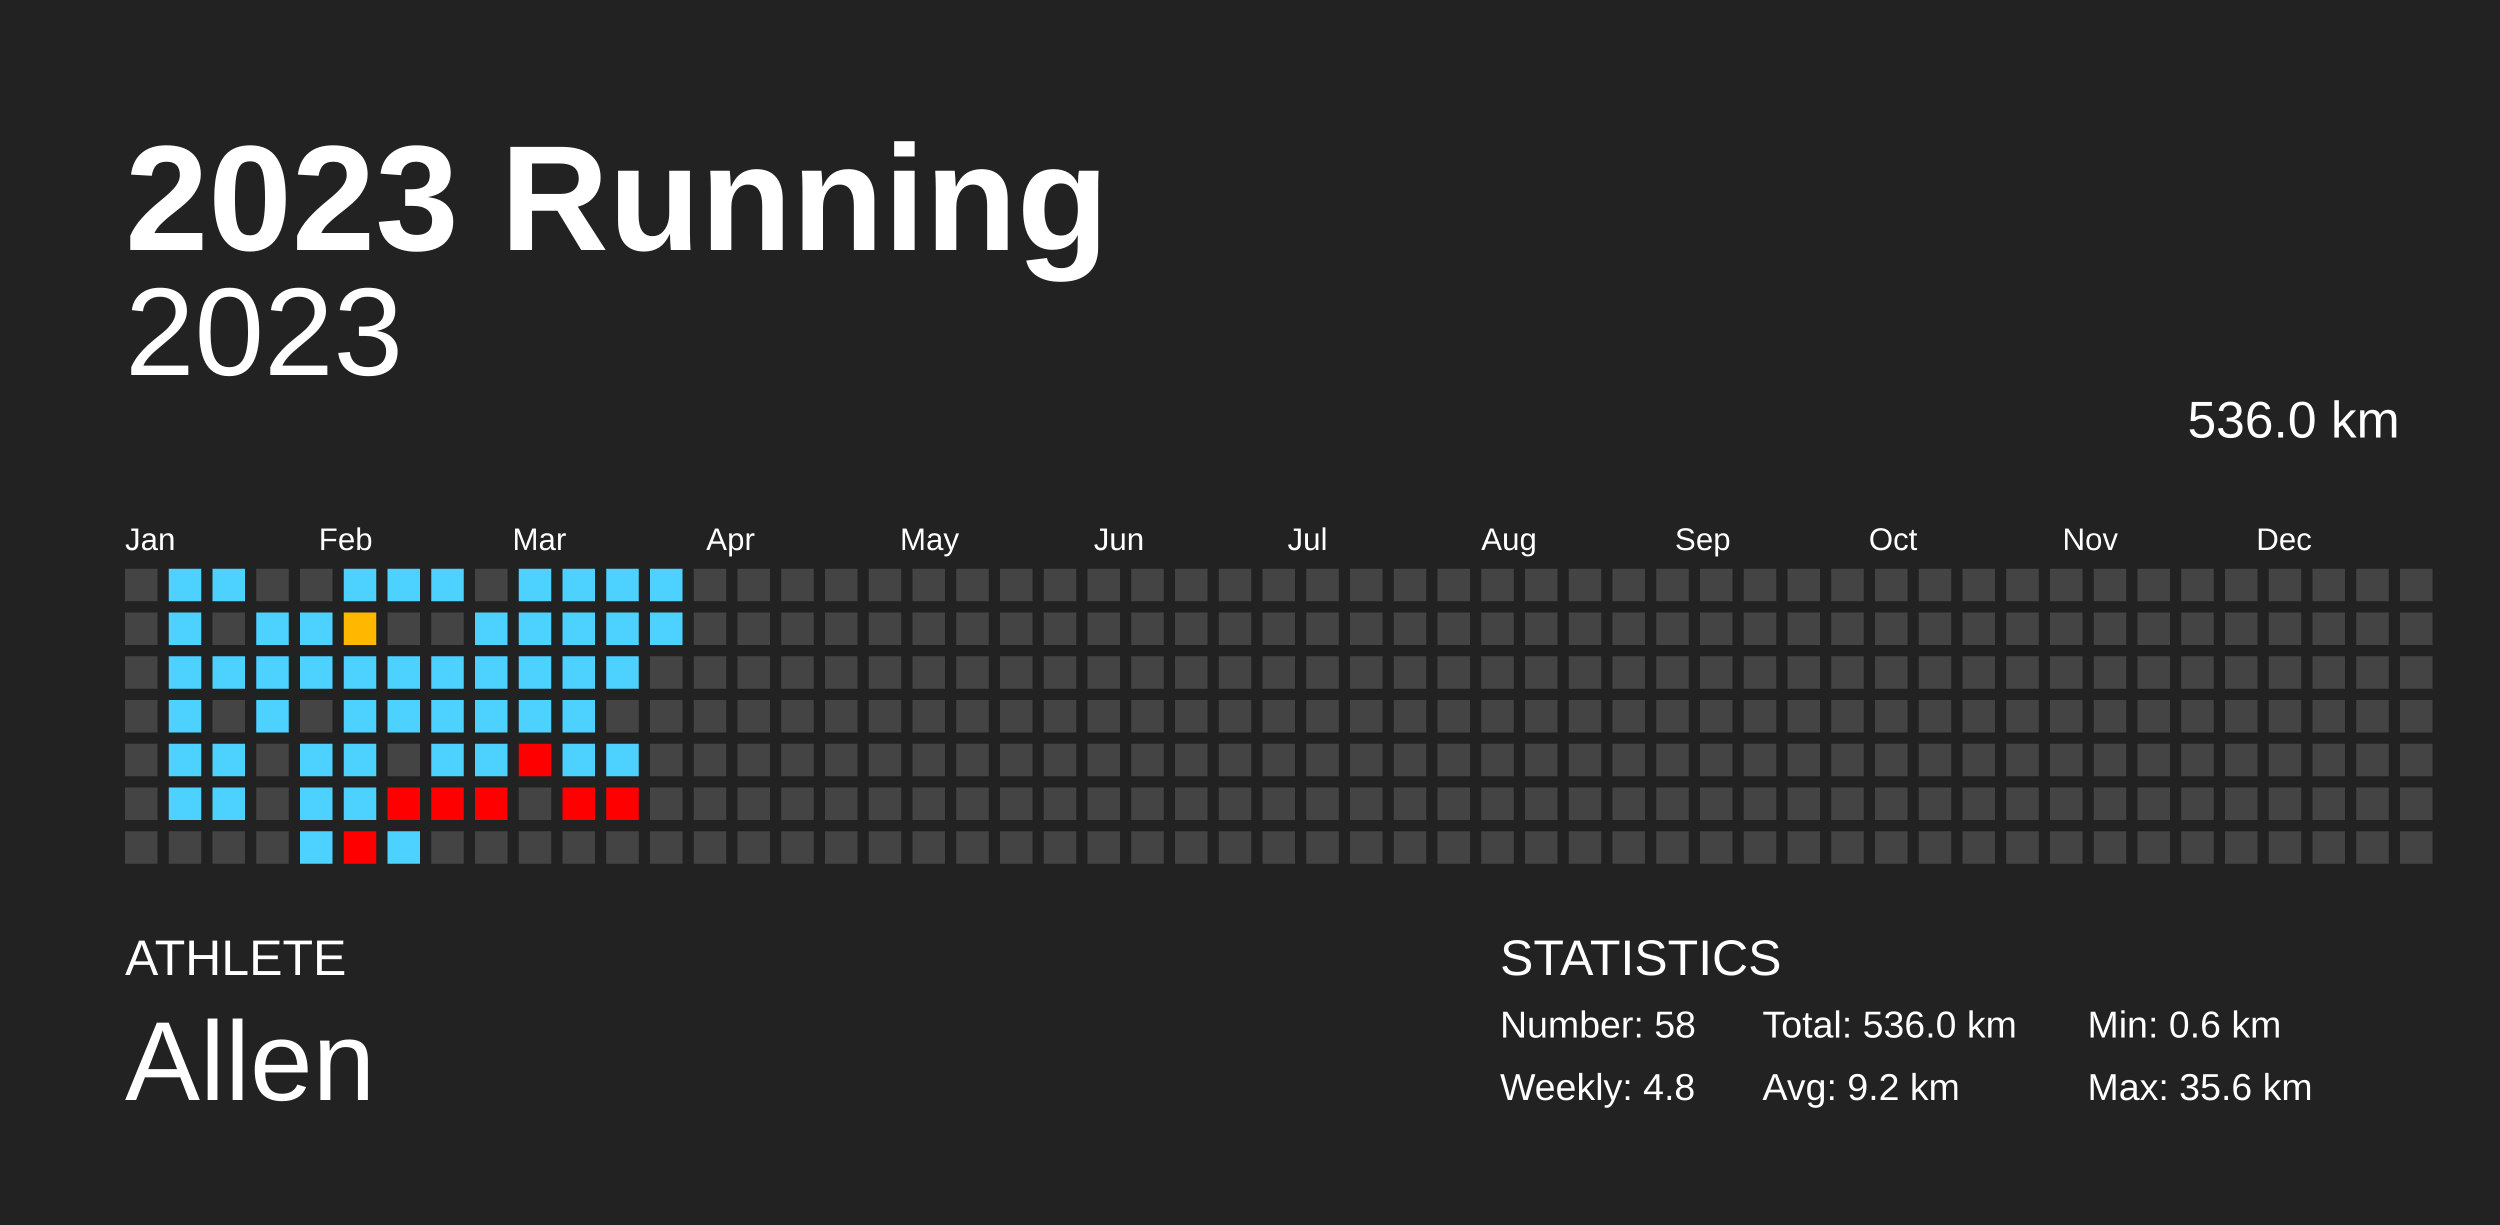
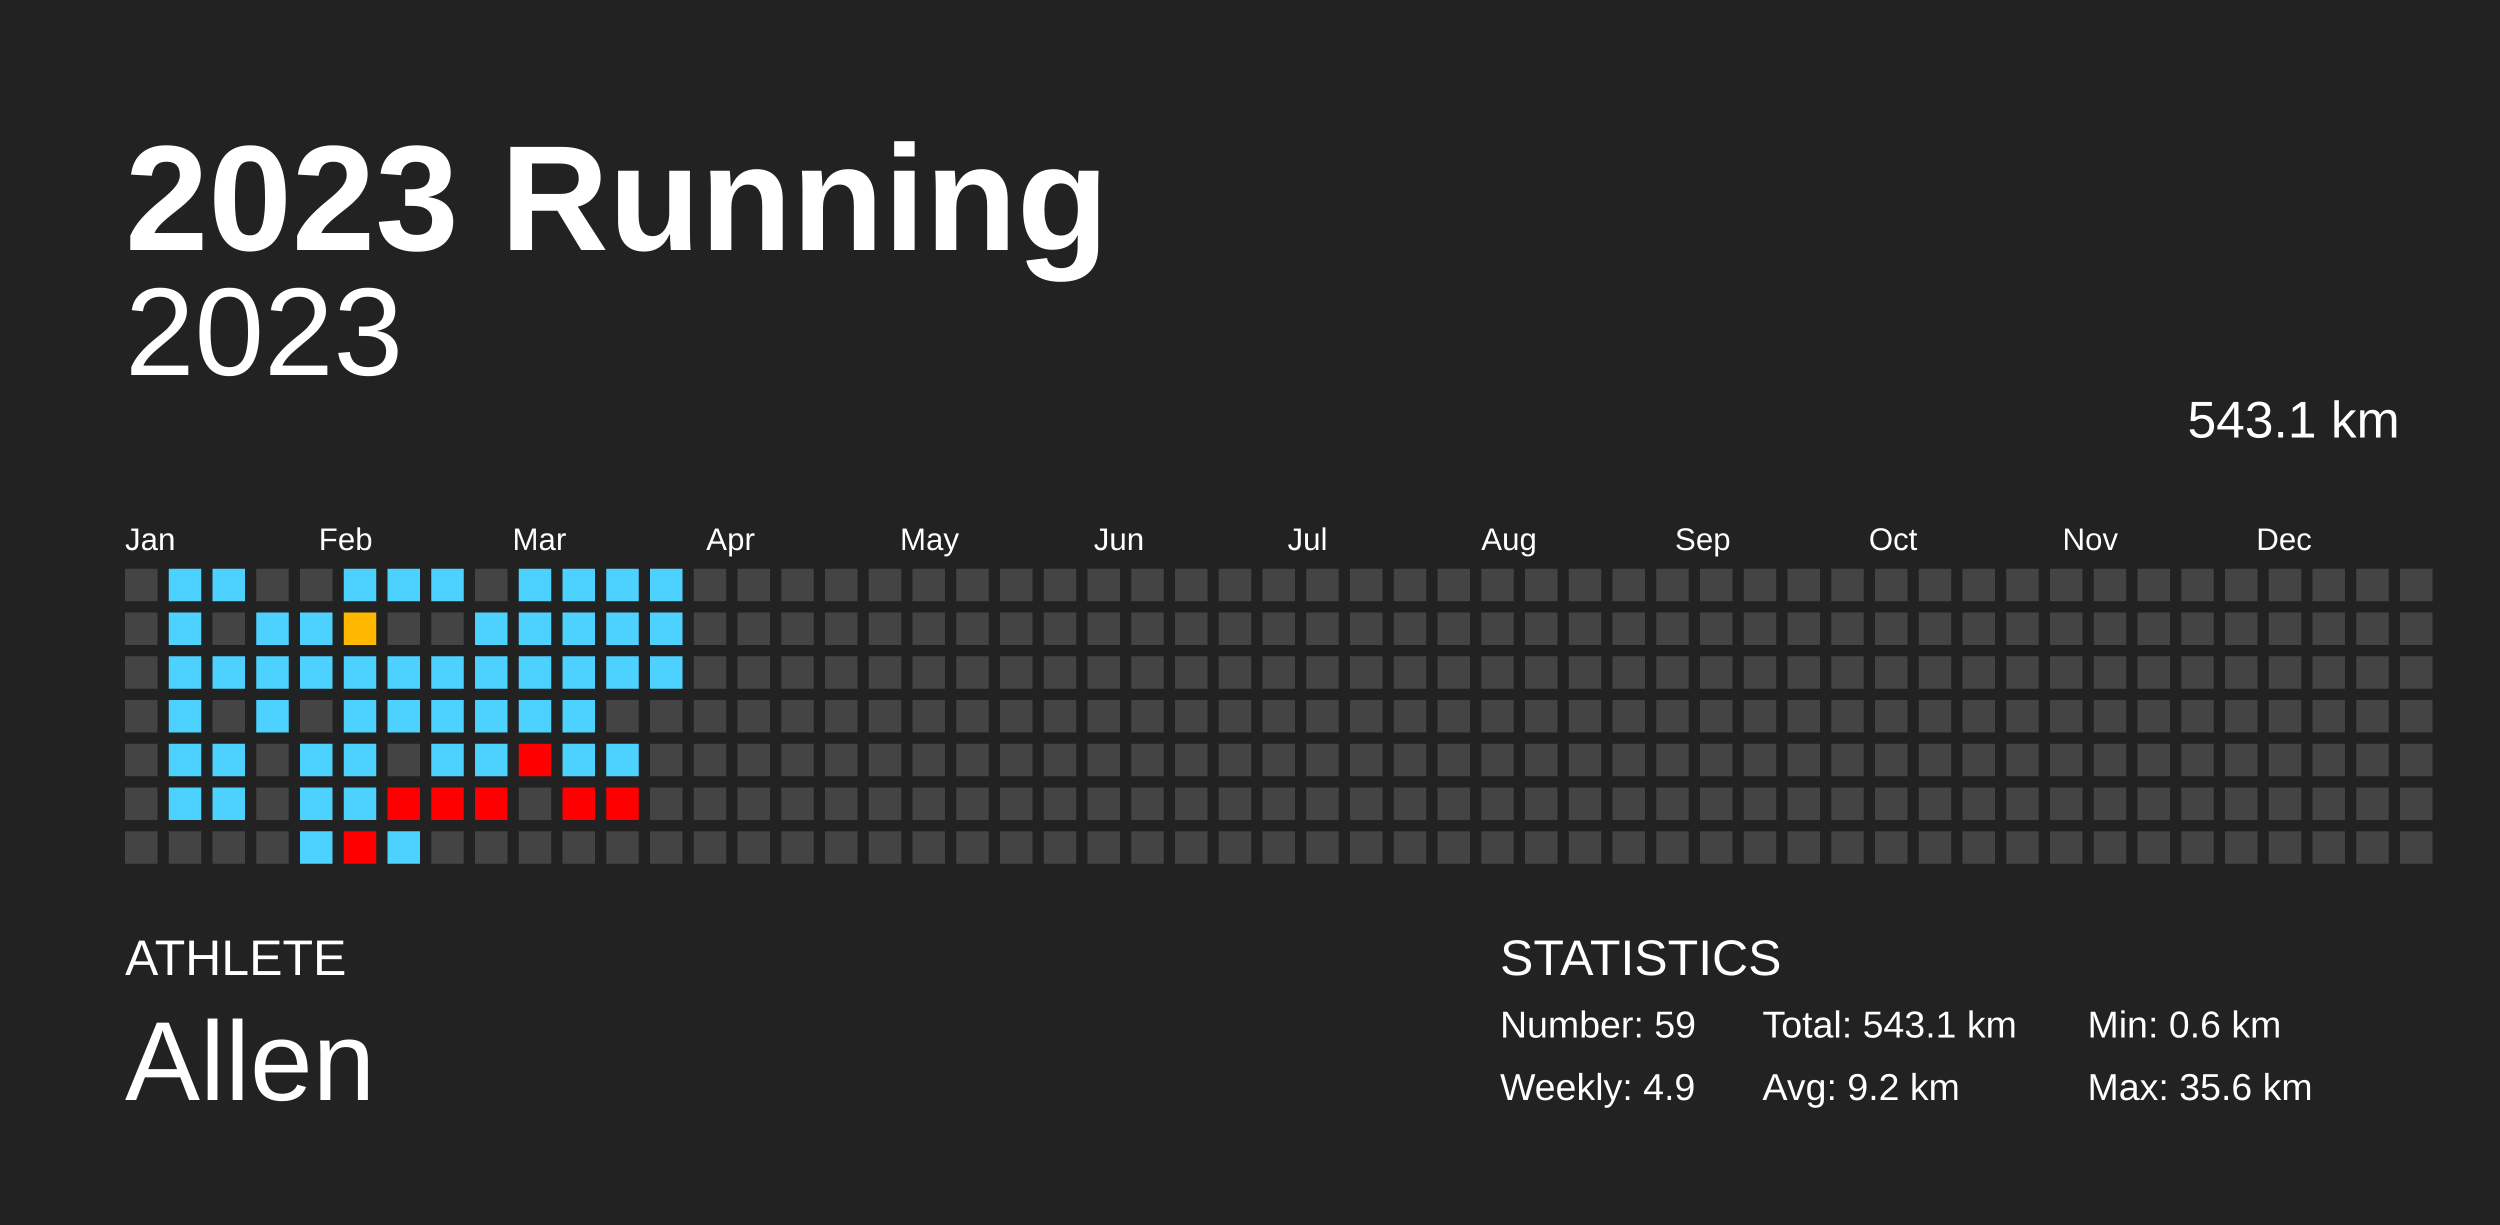
<svg xmlns="http://www.w3.org/2000/svg" baseProfile="full" height="98mm" version="1.1" viewBox="0,0,200,98" width="200mm">
  <defs />
  <rect fill="#222222" height="98" width="200" x="0" y="0" />
  <text fill="#FFFFFF" style="font-size:12px; font-family:Arial; font-weight:bold;" x="10" y="20">2023 Running</text>
  <text fill="#FFFFFF" style="font-size:4px; font-family:Arial" x="10" y="78">ATHLETE</text>
  <text fill="#FFFFFF" style="font-size:9px; font-family:Arial" x="10" y="88">Allen</text>
  <text fill="#FFFFFF" style="font-size:4px; font-family:Arial" x="120" y="78">STATISTICS</text>
-   <text fill="#FFFFFF" style="font-size:3px; font-family:Arial" x="120" y="83">Number: 58</text>
-   <text fill="#FFFFFF" style="font-size:3px; font-family:Arial" x="120" y="88">Weekly: 4.8</text>
-   <text fill="#FFFFFF" style="font-size:3px; font-family:Arial" x="141" y="83">Total: 536.0 km</text>
+   <text fill="#FFFFFF" style="font-size:3px; font-family:Arial" x="120" y="83">Number: 59</text>
+   <text fill="#FFFFFF" style="font-size:3px; font-family:Arial" x="120" y="88">Weekly: 4.9</text>
+   <text fill="#FFFFFF" style="font-size:3px; font-family:Arial" x="141" y="83">Total: 543.1 km</text>
  <text fill="#FFFFFF" style="font-size:3px; font-family:Arial" x="141" y="88">Avg: 9.2 km</text>
  <text fill="#FFFFFF" style="font-size:3px; font-family:Arial" x="167" y="83">Min: 0.6 km</text>
  <text fill="#FFFFFF" style="font-size:3px; font-family:Arial" x="167" y="88">Max: 35.6 km</text>
  <text alignment-baseline="hanging" fill="#FFFFFF" style="font-size:10.0px; font-family:Arial;" x="10" y="30">2023</text>
-   <text alignment-baseline="hanging" fill="#FFFFFF" style="font-size:4.125px; font-family:Arial;" x="175" y="35">536.0 km</text>
+   <text alignment-baseline="hanging" fill="#FFFFFF" style="font-size:4.125px; font-family:Arial;" x="175" y="35">543.1 km</text>
  <text fill="#FFFFFF" style="font-size:2.5px; font-family:Arial" x="10.0" y="44">Jan</text>
  <text fill="#FFFFFF" style="font-size:2.5px; font-family:Arial" x="25.5" y="44">Feb</text>
  <text fill="#FFFFFF" style="font-size:2.5px; font-family:Arial" x="41.0" y="44">Mar</text>
  <text fill="#FFFFFF" style="font-size:2.5px; font-family:Arial" x="56.5" y="44">Apr</text>
  <text fill="#FFFFFF" style="font-size:2.5px; font-family:Arial" x="72.0" y="44">May</text>
  <text fill="#FFFFFF" style="font-size:2.5px; font-family:Arial" x="87.5" y="44">Jun</text>
  <text fill="#FFFFFF" style="font-size:2.5px; font-family:Arial" x="103.0" y="44">Jul</text>
  <text fill="#FFFFFF" style="font-size:2.5px; font-family:Arial" x="118.5" y="44">Aug</text>
  <text fill="#FFFFFF" style="font-size:2.5px; font-family:Arial" x="134.0" y="44">Sep</text>
  <text fill="#FFFFFF" style="font-size:2.5px; font-family:Arial" x="149.5" y="44">Oct</text>
  <text fill="#FFFFFF" style="font-size:2.5px; font-family:Arial" x="165.0" y="44">Nov</text>
  <text fill="#FFFFFF" style="font-size:2.5px; font-family:Arial" x="180.5" y="44">Dec</text>
  <rect fill="#444444" height="2.6" width="2.6" x="10.0" y="45.5" />
  <rect fill="#444444" height="2.6" width="2.6" x="10.0" y="49.0" />
  <rect fill="#444444" height="2.6" width="2.6" x="10.0" y="52.5" />
  <rect fill="#444444" height="2.6" width="2.6" x="10.0" y="56.0" />
  <rect fill="#444444" height="2.6" width="2.6" x="10.0" y="59.5" />
  <rect fill="#444444" height="2.6" width="2.6" x="10.0" y="63.0" />
  <rect fill="#444444" height="2.6" width="2.6" x="10.0" y="66.5" />
  <rect fill="#4dd2ff" height="2.6" width="2.6" x="13.5" y="45.5" />
  <rect fill="#4dd2ff" height="2.6" width="2.6" x="13.5" y="49.0" />
  <rect fill="#4dd2ff" height="2.6" width="2.6" x="13.5" y="52.5" />
  <rect fill="#4dd2ff" height="2.6" width="2.6" x="13.5" y="56.0" />
  <rect fill="#4dd2ff" height="2.6" width="2.6" x="13.5" y="59.5" />
  <rect fill="#4dd2ff" height="2.6" width="2.6" x="13.5" y="63.0" />
  <rect fill="#444444" height="2.6" width="2.6" x="13.5" y="66.5" />
  <rect fill="#4dd2ff" height="2.6" width="2.6" x="17.0" y="45.5" />
  <rect fill="#444444" height="2.6" width="2.6" x="17.0" y="49.0" />
  <rect fill="#4dd2ff" height="2.6" width="2.6" x="17.0" y="52.5" />
  <rect fill="#444444" height="2.6" width="2.6" x="17.0" y="56.0" />
  <rect fill="#4dd2ff" height="2.6" width="2.6" x="17.0" y="59.5" />
  <rect fill="#4dd2ff" height="2.6" width="2.6" x="17.0" y="63.0" />
  <rect fill="#444444" height="2.6" width="2.6" x="17.0" y="66.5" />
  <rect fill="#444444" height="2.6" width="2.6" x="20.5" y="45.5" />
  <rect fill="#4dd2ff" height="2.6" width="2.6" x="20.5" y="49.0" />
  <rect fill="#4dd2ff" height="2.6" width="2.6" x="20.5" y="52.5" />
  <rect fill="#4dd2ff" height="2.6" width="2.6" x="20.5" y="56.0" />
  <rect fill="#444444" height="2.6" width="2.6" x="20.5" y="59.5" />
  <rect fill="#444444" height="2.6" width="2.6" x="20.5" y="63.0" />
  <rect fill="#444444" height="2.6" width="2.6" x="20.5" y="66.5" />
  <rect fill="#444444" height="2.6" width="2.6" x="24.0" y="45.5" />
  <rect fill="#4dd2ff" height="2.6" width="2.6" x="24.0" y="49.0" />
  <rect fill="#4dd2ff" height="2.6" width="2.6" x="24.0" y="52.5" />
  <rect fill="#444444" height="2.6" width="2.6" x="24.0" y="56.0" />
  <rect fill="#4dd2ff" height="2.6" width="2.6" x="24.0" y="59.5" />
  <rect fill="#4dd2ff" height="2.6" width="2.6" x="24.0" y="63.0" />
  <rect fill="#4dd2ff" height="2.6" width="2.6" x="24.0" y="66.5" />
  <rect fill="#4dd2ff" height="2.6" width="2.6" x="27.5" y="45.5" />
  <rect fill="#ffb700" height="2.6" width="2.6" x="27.5" y="49.0" />
  <rect fill="#4dd2ff" height="2.6" width="2.6" x="27.5" y="52.5" />
  <rect fill="#4dd2ff" height="2.6" width="2.6" x="27.5" y="56.0" />
  <rect fill="#4dd2ff" height="2.6" width="2.6" x="27.5" y="59.5" />
  <rect fill="#4dd2ff" height="2.6" width="2.6" x="27.5" y="63.0" />
  <rect fill="red" height="2.6" width="2.6" x="27.5" y="66.5" />
  <rect fill="#4dd2ff" height="2.6" width="2.6" x="31.0" y="45.5" />
  <rect fill="#444444" height="2.6" width="2.6" x="31.0" y="49.0" />
  <rect fill="#4dd2ff" height="2.6" width="2.6" x="31.0" y="52.5" />
  <rect fill="#4dd2ff" height="2.6" width="2.6" x="31.0" y="56.0" />
  <rect fill="#444444" height="2.6" width="2.6" x="31.0" y="59.5" />
  <rect fill="red" height="2.6" width="2.6" x="31.0" y="63.0" />
  <rect fill="#4dd2ff" height="2.6" width="2.6" x="31.0" y="66.5" />
  <rect fill="#4dd2ff" height="2.6" width="2.6" x="34.5" y="45.5" />
  <rect fill="#444444" height="2.6" width="2.6" x="34.5" y="49.0" />
  <rect fill="#4dd2ff" height="2.6" width="2.6" x="34.5" y="52.5" />
  <rect fill="#4dd2ff" height="2.6" width="2.6" x="34.5" y="56.0" />
  <rect fill="#4dd2ff" height="2.6" width="2.6" x="34.5" y="59.5" />
  <rect fill="red" height="2.6" width="2.6" x="34.5" y="63.0" />
  <rect fill="#444444" height="2.6" width="2.6" x="34.5" y="66.5" />
  <rect fill="#444444" height="2.6" width="2.6" x="38.0" y="45.5" />
  <rect fill="#4dd2ff" height="2.6" width="2.6" x="38.0" y="49.0" />
  <rect fill="#4dd2ff" height="2.6" width="2.6" x="38.0" y="52.5" />
  <rect fill="#4dd2ff" height="2.6" width="2.6" x="38.0" y="56.0" />
  <rect fill="#4dd2ff" height="2.6" width="2.6" x="38.0" y="59.5" />
  <rect fill="red" height="2.6" width="2.6" x="38.0" y="63.0" />
  <rect fill="#444444" height="2.6" width="2.6" x="38.0" y="66.5" />
  <rect fill="#4dd2ff" height="2.6" width="2.6" x="41.5" y="45.5" />
  <rect fill="#4dd2ff" height="2.6" width="2.6" x="41.5" y="49.0" />
  <rect fill="#4dd2ff" height="2.6" width="2.6" x="41.5" y="52.5" />
  <rect fill="#4dd2ff" height="2.6" width="2.6" x="41.5" y="56.0" />
  <rect fill="red" height="2.6" width="2.6" x="41.5" y="59.5" />
  <rect fill="#444444" height="2.6" width="2.6" x="41.5" y="63.0" />
  <rect fill="#444444" height="2.6" width="2.6" x="41.5" y="66.5" />
  <rect fill="#4dd2ff" height="2.6" width="2.6" x="45.0" y="45.5" />
  <rect fill="#4dd2ff" height="2.6" width="2.6" x="45.0" y="49.0" />
  <rect fill="#4dd2ff" height="2.6" width="2.6" x="45.0" y="52.5" />
  <rect fill="#4dd2ff" height="2.6" width="2.6" x="45.0" y="56.0" />
  <rect fill="#4dd2ff" height="2.6" width="2.6" x="45.0" y="59.5" />
  <rect fill="red" height="2.6" width="2.6" x="45.0" y="63.0" />
  <rect fill="#444444" height="2.6" width="2.6" x="45.0" y="66.5" />
  <rect fill="#4dd2ff" height="2.6" width="2.6" x="48.5" y="45.5" />
  <rect fill="#4dd2ff" height="2.6" width="2.6" x="48.5" y="49.0" />
  <rect fill="#4dd2ff" height="2.6" width="2.6" x="48.5" y="52.5" />
  <rect fill="#444444" height="2.6" width="2.6" x="48.5" y="56.0" />
  <rect fill="#4dd2ff" height="2.6" width="2.6" x="48.5" y="59.5" />
  <rect fill="red" height="2.6" width="2.6" x="48.5" y="63.0" />
  <rect fill="#444444" height="2.6" width="2.6" x="48.5" y="66.5" />
  <rect fill="#4dd2ff" height="2.6" width="2.6" x="52.0" y="45.5" />
  <rect fill="#4dd2ff" height="2.6" width="2.6" x="52.0" y="49.0" />
-   <rect fill="#444444" height="2.6" width="2.6" x="52.0" y="52.5" />
+   <rect fill="#4dd2ff" height="2.6" width="2.6" x="52.0" y="52.5" />
  <rect fill="#444444" height="2.6" width="2.6" x="52.0" y="56.0" />
  <rect fill="#444444" height="2.6" width="2.6" x="52.0" y="59.5" />
  <rect fill="#444444" height="2.6" width="2.6" x="52.0" y="63.0" />
  <rect fill="#444444" height="2.6" width="2.6" x="52.0" y="66.5" />
  <rect fill="#444444" height="2.6" width="2.6" x="55.5" y="45.5" />
  <rect fill="#444444" height="2.6" width="2.6" x="55.5" y="49.0" />
  <rect fill="#444444" height="2.6" width="2.6" x="55.5" y="52.5" />
  <rect fill="#444444" height="2.6" width="2.6" x="55.5" y="56.0" />
  <rect fill="#444444" height="2.6" width="2.6" x="55.5" y="59.5" />
  <rect fill="#444444" height="2.6" width="2.6" x="55.5" y="63.0" />
  <rect fill="#444444" height="2.6" width="2.6" x="55.5" y="66.5" />
  <rect fill="#444444" height="2.6" width="2.6" x="59.0" y="45.5" />
  <rect fill="#444444" height="2.6" width="2.6" x="59.0" y="49.0" />
  <rect fill="#444444" height="2.6" width="2.6" x="59.0" y="52.5" />
  <rect fill="#444444" height="2.6" width="2.6" x="59.0" y="56.0" />
  <rect fill="#444444" height="2.6" width="2.6" x="59.0" y="59.5" />
  <rect fill="#444444" height="2.6" width="2.6" x="59.0" y="63.0" />
  <rect fill="#444444" height="2.6" width="2.6" x="59.0" y="66.5" />
  <rect fill="#444444" height="2.6" width="2.6" x="62.5" y="45.5" />
  <rect fill="#444444" height="2.6" width="2.6" x="62.5" y="49.0" />
  <rect fill="#444444" height="2.6" width="2.6" x="62.5" y="52.5" />
  <rect fill="#444444" height="2.6" width="2.6" x="62.5" y="56.0" />
  <rect fill="#444444" height="2.6" width="2.6" x="62.5" y="59.5" />
  <rect fill="#444444" height="2.6" width="2.6" x="62.5" y="63.0" />
  <rect fill="#444444" height="2.6" width="2.6" x="62.5" y="66.5" />
  <rect fill="#444444" height="2.6" width="2.6" x="66.0" y="45.5" />
  <rect fill="#444444" height="2.6" width="2.6" x="66.0" y="49.0" />
  <rect fill="#444444" height="2.6" width="2.6" x="66.0" y="52.5" />
  <rect fill="#444444" height="2.6" width="2.6" x="66.0" y="56.0" />
  <rect fill="#444444" height="2.6" width="2.6" x="66.0" y="59.5" />
  <rect fill="#444444" height="2.6" width="2.6" x="66.0" y="63.0" />
  <rect fill="#444444" height="2.6" width="2.6" x="66.0" y="66.5" />
  <rect fill="#444444" height="2.6" width="2.6" x="69.5" y="45.5" />
  <rect fill="#444444" height="2.6" width="2.6" x="69.5" y="49.0" />
  <rect fill="#444444" height="2.6" width="2.6" x="69.5" y="52.5" />
  <rect fill="#444444" height="2.6" width="2.6" x="69.5" y="56.0" />
  <rect fill="#444444" height="2.6" width="2.6" x="69.5" y="59.5" />
  <rect fill="#444444" height="2.6" width="2.6" x="69.5" y="63.0" />
  <rect fill="#444444" height="2.6" width="2.6" x="69.5" y="66.5" />
  <rect fill="#444444" height="2.6" width="2.6" x="73.0" y="45.5" />
  <rect fill="#444444" height="2.6" width="2.6" x="73.0" y="49.0" />
  <rect fill="#444444" height="2.6" width="2.6" x="73.0" y="52.5" />
  <rect fill="#444444" height="2.6" width="2.6" x="73.0" y="56.0" />
  <rect fill="#444444" height="2.6" width="2.6" x="73.0" y="59.5" />
  <rect fill="#444444" height="2.6" width="2.6" x="73.0" y="63.0" />
  <rect fill="#444444" height="2.6" width="2.6" x="73.0" y="66.5" />
  <rect fill="#444444" height="2.6" width="2.6" x="76.5" y="45.5" />
  <rect fill="#444444" height="2.6" width="2.6" x="76.5" y="49.0" />
  <rect fill="#444444" height="2.6" width="2.6" x="76.5" y="52.5" />
  <rect fill="#444444" height="2.6" width="2.6" x="76.5" y="56.0" />
  <rect fill="#444444" height="2.6" width="2.6" x="76.5" y="59.5" />
  <rect fill="#444444" height="2.6" width="2.6" x="76.5" y="63.0" />
  <rect fill="#444444" height="2.6" width="2.6" x="76.5" y="66.5" />
  <rect fill="#444444" height="2.6" width="2.6" x="80.0" y="45.5" />
  <rect fill="#444444" height="2.6" width="2.6" x="80.0" y="49.0" />
  <rect fill="#444444" height="2.6" width="2.6" x="80.0" y="52.5" />
  <rect fill="#444444" height="2.6" width="2.6" x="80.0" y="56.0" />
  <rect fill="#444444" height="2.6" width="2.6" x="80.0" y="59.5" />
  <rect fill="#444444" height="2.6" width="2.6" x="80.0" y="63.0" />
  <rect fill="#444444" height="2.6" width="2.6" x="80.0" y="66.5" />
  <rect fill="#444444" height="2.6" width="2.6" x="83.5" y="45.5" />
  <rect fill="#444444" height="2.6" width="2.6" x="83.5" y="49.0" />
  <rect fill="#444444" height="2.6" width="2.6" x="83.5" y="52.5" />
  <rect fill="#444444" height="2.6" width="2.6" x="83.5" y="56.0" />
  <rect fill="#444444" height="2.6" width="2.6" x="83.5" y="59.5" />
  <rect fill="#444444" height="2.6" width="2.6" x="83.5" y="63.0" />
  <rect fill="#444444" height="2.6" width="2.6" x="83.5" y="66.5" />
  <rect fill="#444444" height="2.6" width="2.6" x="87.0" y="45.5" />
  <rect fill="#444444" height="2.6" width="2.6" x="87.0" y="49.0" />
  <rect fill="#444444" height="2.6" width="2.6" x="87.0" y="52.5" />
  <rect fill="#444444" height="2.6" width="2.6" x="87.0" y="56.0" />
  <rect fill="#444444" height="2.6" width="2.6" x="87.0" y="59.5" />
  <rect fill="#444444" height="2.6" width="2.6" x="87.0" y="63.0" />
  <rect fill="#444444" height="2.6" width="2.6" x="87.0" y="66.5" />
  <rect fill="#444444" height="2.6" width="2.6" x="90.5" y="45.5" />
  <rect fill="#444444" height="2.6" width="2.6" x="90.5" y="49.0" />
  <rect fill="#444444" height="2.6" width="2.6" x="90.5" y="52.5" />
  <rect fill="#444444" height="2.6" width="2.6" x="90.5" y="56.0" />
  <rect fill="#444444" height="2.6" width="2.6" x="90.5" y="59.5" />
  <rect fill="#444444" height="2.6" width="2.6" x="90.5" y="63.0" />
  <rect fill="#444444" height="2.6" width="2.6" x="90.5" y="66.5" />
  <rect fill="#444444" height="2.6" width="2.6" x="94.0" y="45.5" />
  <rect fill="#444444" height="2.6" width="2.6" x="94.0" y="49.0" />
  <rect fill="#444444" height="2.6" width="2.6" x="94.0" y="52.5" />
  <rect fill="#444444" height="2.6" width="2.6" x="94.0" y="56.0" />
  <rect fill="#444444" height="2.6" width="2.6" x="94.0" y="59.5" />
  <rect fill="#444444" height="2.6" width="2.6" x="94.0" y="63.0" />
  <rect fill="#444444" height="2.6" width="2.6" x="94.0" y="66.5" />
  <rect fill="#444444" height="2.6" width="2.6" x="97.5" y="45.5" />
  <rect fill="#444444" height="2.6" width="2.6" x="97.5" y="49.0" />
  <rect fill="#444444" height="2.6" width="2.6" x="97.5" y="52.5" />
  <rect fill="#444444" height="2.6" width="2.6" x="97.5" y="56.0" />
  <rect fill="#444444" height="2.6" width="2.6" x="97.5" y="59.5" />
  <rect fill="#444444" height="2.6" width="2.6" x="97.5" y="63.0" />
  <rect fill="#444444" height="2.6" width="2.6" x="97.5" y="66.5" />
  <rect fill="#444444" height="2.6" width="2.6" x="101.0" y="45.5" />
  <rect fill="#444444" height="2.6" width="2.6" x="101.0" y="49.0" />
  <rect fill="#444444" height="2.6" width="2.6" x="101.0" y="52.5" />
  <rect fill="#444444" height="2.6" width="2.6" x="101.0" y="56.0" />
  <rect fill="#444444" height="2.6" width="2.6" x="101.0" y="59.5" />
  <rect fill="#444444" height="2.6" width="2.6" x="101.0" y="63.0" />
  <rect fill="#444444" height="2.6" width="2.6" x="101.0" y="66.5" />
  <rect fill="#444444" height="2.6" width="2.6" x="104.5" y="45.5" />
  <rect fill="#444444" height="2.6" width="2.6" x="104.5" y="49.0" />
  <rect fill="#444444" height="2.6" width="2.6" x="104.5" y="52.5" />
  <rect fill="#444444" height="2.6" width="2.6" x="104.5" y="56.0" />
  <rect fill="#444444" height="2.6" width="2.6" x="104.5" y="59.5" />
  <rect fill="#444444" height="2.6" width="2.6" x="104.5" y="63.0" />
  <rect fill="#444444" height="2.6" width="2.6" x="104.5" y="66.5" />
  <rect fill="#444444" height="2.6" width="2.6" x="108.0" y="45.5" />
  <rect fill="#444444" height="2.6" width="2.6" x="108.0" y="49.0" />
  <rect fill="#444444" height="2.6" width="2.6" x="108.0" y="52.5" />
  <rect fill="#444444" height="2.6" width="2.6" x="108.0" y="56.0" />
  <rect fill="#444444" height="2.6" width="2.6" x="108.0" y="59.5" />
  <rect fill="#444444" height="2.6" width="2.6" x="108.0" y="63.0" />
  <rect fill="#444444" height="2.6" width="2.6" x="108.0" y="66.5" />
  <rect fill="#444444" height="2.6" width="2.6" x="111.5" y="45.5" />
  <rect fill="#444444" height="2.6" width="2.6" x="111.5" y="49.0" />
  <rect fill="#444444" height="2.6" width="2.6" x="111.5" y="52.5" />
  <rect fill="#444444" height="2.6" width="2.6" x="111.5" y="56.0" />
  <rect fill="#444444" height="2.6" width="2.6" x="111.5" y="59.5" />
  <rect fill="#444444" height="2.6" width="2.6" x="111.5" y="63.0" />
  <rect fill="#444444" height="2.6" width="2.6" x="111.5" y="66.5" />
  <rect fill="#444444" height="2.6" width="2.6" x="115.0" y="45.5" />
  <rect fill="#444444" height="2.6" width="2.6" x="115.0" y="49.0" />
  <rect fill="#444444" height="2.6" width="2.6" x="115.0" y="52.5" />
  <rect fill="#444444" height="2.6" width="2.6" x="115.0" y="56.0" />
  <rect fill="#444444" height="2.6" width="2.6" x="115.0" y="59.5" />
  <rect fill="#444444" height="2.6" width="2.6" x="115.0" y="63.0" />
  <rect fill="#444444" height="2.6" width="2.6" x="115.0" y="66.5" />
  <rect fill="#444444" height="2.6" width="2.6" x="118.5" y="45.5" />
  <rect fill="#444444" height="2.6" width="2.6" x="118.5" y="49.0" />
  <rect fill="#444444" height="2.6" width="2.6" x="118.5" y="52.5" />
  <rect fill="#444444" height="2.6" width="2.6" x="118.5" y="56.0" />
  <rect fill="#444444" height="2.6" width="2.6" x="118.5" y="59.5" />
  <rect fill="#444444" height="2.6" width="2.6" x="118.5" y="63.0" />
  <rect fill="#444444" height="2.6" width="2.6" x="118.5" y="66.5" />
  <rect fill="#444444" height="2.6" width="2.6" x="122.0" y="45.5" />
  <rect fill="#444444" height="2.6" width="2.6" x="122.0" y="49.0" />
  <rect fill="#444444" height="2.6" width="2.6" x="122.0" y="52.5" />
  <rect fill="#444444" height="2.6" width="2.6" x="122.0" y="56.0" />
  <rect fill="#444444" height="2.6" width="2.6" x="122.0" y="59.5" />
  <rect fill="#444444" height="2.6" width="2.6" x="122.0" y="63.0" />
  <rect fill="#444444" height="2.6" width="2.6" x="122.0" y="66.5" />
  <rect fill="#444444" height="2.6" width="2.6" x="125.5" y="45.5" />
  <rect fill="#444444" height="2.6" width="2.6" x="125.5" y="49.0" />
  <rect fill="#444444" height="2.6" width="2.6" x="125.5" y="52.5" />
  <rect fill="#444444" height="2.6" width="2.6" x="125.5" y="56.0" />
  <rect fill="#444444" height="2.6" width="2.6" x="125.5" y="59.5" />
  <rect fill="#444444" height="2.6" width="2.6" x="125.5" y="63.0" />
  <rect fill="#444444" height="2.6" width="2.6" x="125.5" y="66.5" />
  <rect fill="#444444" height="2.6" width="2.6" x="129.0" y="45.5" />
  <rect fill="#444444" height="2.6" width="2.6" x="129.0" y="49.0" />
  <rect fill="#444444" height="2.6" width="2.6" x="129.0" y="52.5" />
  <rect fill="#444444" height="2.6" width="2.6" x="129.0" y="56.0" />
  <rect fill="#444444" height="2.6" width="2.6" x="129.0" y="59.5" />
  <rect fill="#444444" height="2.6" width="2.6" x="129.0" y="63.0" />
  <rect fill="#444444" height="2.6" width="2.6" x="129.0" y="66.5" />
  <rect fill="#444444" height="2.6" width="2.6" x="132.5" y="45.5" />
  <rect fill="#444444" height="2.6" width="2.6" x="132.5" y="49.0" />
  <rect fill="#444444" height="2.6" width="2.6" x="132.5" y="52.5" />
  <rect fill="#444444" height="2.6" width="2.6" x="132.5" y="56.0" />
  <rect fill="#444444" height="2.6" width="2.6" x="132.5" y="59.5" />
  <rect fill="#444444" height="2.6" width="2.6" x="132.5" y="63.0" />
  <rect fill="#444444" height="2.6" width="2.6" x="132.5" y="66.5" />
  <rect fill="#444444" height="2.6" width="2.6" x="136.0" y="45.5" />
  <rect fill="#444444" height="2.6" width="2.6" x="136.0" y="49.0" />
  <rect fill="#444444" height="2.6" width="2.6" x="136.0" y="52.5" />
  <rect fill="#444444" height="2.6" width="2.6" x="136.0" y="56.0" />
  <rect fill="#444444" height="2.6" width="2.6" x="136.0" y="59.5" />
  <rect fill="#444444" height="2.6" width="2.6" x="136.0" y="63.0" />
  <rect fill="#444444" height="2.6" width="2.6" x="136.0" y="66.5" />
  <rect fill="#444444" height="2.6" width="2.6" x="139.5" y="45.5" />
  <rect fill="#444444" height="2.6" width="2.6" x="139.5" y="49.0" />
  <rect fill="#444444" height="2.6" width="2.6" x="139.5" y="52.5" />
  <rect fill="#444444" height="2.6" width="2.6" x="139.5" y="56.0" />
  <rect fill="#444444" height="2.6" width="2.6" x="139.5" y="59.5" />
  <rect fill="#444444" height="2.6" width="2.6" x="139.5" y="63.0" />
  <rect fill="#444444" height="2.6" width="2.6" x="139.5" y="66.5" />
  <rect fill="#444444" height="2.6" width="2.6" x="143.0" y="45.5" />
  <rect fill="#444444" height="2.6" width="2.6" x="143.0" y="49.0" />
  <rect fill="#444444" height="2.6" width="2.6" x="143.0" y="52.5" />
  <rect fill="#444444" height="2.6" width="2.6" x="143.0" y="56.0" />
  <rect fill="#444444" height="2.6" width="2.6" x="143.0" y="59.5" />
  <rect fill="#444444" height="2.6" width="2.6" x="143.0" y="63.0" />
  <rect fill="#444444" height="2.6" width="2.6" x="143.0" y="66.5" />
  <rect fill="#444444" height="2.6" width="2.6" x="146.5" y="45.5" />
  <rect fill="#444444" height="2.6" width="2.6" x="146.5" y="49.0" />
  <rect fill="#444444" height="2.6" width="2.6" x="146.5" y="52.5" />
  <rect fill="#444444" height="2.6" width="2.6" x="146.5" y="56.0" />
  <rect fill="#444444" height="2.6" width="2.6" x="146.5" y="59.5" />
  <rect fill="#444444" height="2.6" width="2.6" x="146.5" y="63.0" />
  <rect fill="#444444" height="2.6" width="2.6" x="146.5" y="66.5" />
  <rect fill="#444444" height="2.6" width="2.6" x="150.0" y="45.5" />
  <rect fill="#444444" height="2.6" width="2.6" x="150.0" y="49.0" />
  <rect fill="#444444" height="2.6" width="2.6" x="150.0" y="52.5" />
  <rect fill="#444444" height="2.6" width="2.6" x="150.0" y="56.0" />
  <rect fill="#444444" height="2.6" width="2.6" x="150.0" y="59.5" />
  <rect fill="#444444" height="2.6" width="2.6" x="150.0" y="63.0" />
  <rect fill="#444444" height="2.6" width="2.6" x="150.0" y="66.5" />
  <rect fill="#444444" height="2.6" width="2.6" x="153.5" y="45.5" />
  <rect fill="#444444" height="2.6" width="2.6" x="153.5" y="49.0" />
  <rect fill="#444444" height="2.6" width="2.6" x="153.5" y="52.5" />
  <rect fill="#444444" height="2.6" width="2.6" x="153.5" y="56.0" />
  <rect fill="#444444" height="2.6" width="2.6" x="153.5" y="59.5" />
  <rect fill="#444444" height="2.6" width="2.6" x="153.5" y="63.0" />
  <rect fill="#444444" height="2.6" width="2.6" x="153.5" y="66.5" />
  <rect fill="#444444" height="2.6" width="2.6" x="157.0" y="45.5" />
  <rect fill="#444444" height="2.6" width="2.6" x="157.0" y="49.0" />
  <rect fill="#444444" height="2.6" width="2.6" x="157.0" y="52.5" />
  <rect fill="#444444" height="2.6" width="2.6" x="157.0" y="56.0" />
  <rect fill="#444444" height="2.6" width="2.6" x="157.0" y="59.5" />
  <rect fill="#444444" height="2.6" width="2.6" x="157.0" y="63.0" />
  <rect fill="#444444" height="2.6" width="2.6" x="157.0" y="66.5" />
  <rect fill="#444444" height="2.6" width="2.6" x="160.5" y="45.5" />
  <rect fill="#444444" height="2.6" width="2.6" x="160.5" y="49.0" />
  <rect fill="#444444" height="2.6" width="2.6" x="160.5" y="52.5" />
  <rect fill="#444444" height="2.6" width="2.6" x="160.5" y="56.0" />
  <rect fill="#444444" height="2.6" width="2.6" x="160.5" y="59.5" />
  <rect fill="#444444" height="2.6" width="2.6" x="160.5" y="63.0" />
  <rect fill="#444444" height="2.6" width="2.6" x="160.5" y="66.5" />
  <rect fill="#444444" height="2.6" width="2.6" x="164.0" y="45.5" />
  <rect fill="#444444" height="2.6" width="2.6" x="164.0" y="49.0" />
  <rect fill="#444444" height="2.6" width="2.6" x="164.0" y="52.5" />
  <rect fill="#444444" height="2.6" width="2.6" x="164.0" y="56.0" />
  <rect fill="#444444" height="2.6" width="2.6" x="164.0" y="59.5" />
  <rect fill="#444444" height="2.6" width="2.6" x="164.0" y="63.0" />
  <rect fill="#444444" height="2.6" width="2.6" x="164.0" y="66.5" />
  <rect fill="#444444" height="2.6" width="2.6" x="167.5" y="45.5" />
  <rect fill="#444444" height="2.6" width="2.6" x="167.5" y="49.0" />
  <rect fill="#444444" height="2.6" width="2.6" x="167.5" y="52.5" />
  <rect fill="#444444" height="2.6" width="2.6" x="167.5" y="56.0" />
  <rect fill="#444444" height="2.6" width="2.6" x="167.5" y="59.5" />
  <rect fill="#444444" height="2.6" width="2.6" x="167.5" y="63.0" />
  <rect fill="#444444" height="2.6" width="2.6" x="167.5" y="66.5" />
  <rect fill="#444444" height="2.6" width="2.6" x="171.0" y="45.5" />
  <rect fill="#444444" height="2.6" width="2.6" x="171.0" y="49.0" />
  <rect fill="#444444" height="2.6" width="2.6" x="171.0" y="52.5" />
  <rect fill="#444444" height="2.6" width="2.6" x="171.0" y="56.0" />
  <rect fill="#444444" height="2.6" width="2.6" x="171.0" y="59.5" />
  <rect fill="#444444" height="2.6" width="2.6" x="171.0" y="63.0" />
  <rect fill="#444444" height="2.6" width="2.6" x="171.0" y="66.5" />
  <rect fill="#444444" height="2.6" width="2.6" x="174.5" y="45.5" />
  <rect fill="#444444" height="2.6" width="2.6" x="174.5" y="49.0" />
  <rect fill="#444444" height="2.6" width="2.6" x="174.5" y="52.5" />
  <rect fill="#444444" height="2.6" width="2.6" x="174.5" y="56.0" />
  <rect fill="#444444" height="2.6" width="2.6" x="174.5" y="59.5" />
  <rect fill="#444444" height="2.6" width="2.6" x="174.5" y="63.0" />
  <rect fill="#444444" height="2.6" width="2.6" x="174.5" y="66.5" />
  <rect fill="#444444" height="2.6" width="2.6" x="178.0" y="45.5" />
  <rect fill="#444444" height="2.6" width="2.6" x="178.0" y="49.0" />
  <rect fill="#444444" height="2.6" width="2.6" x="178.0" y="52.5" />
  <rect fill="#444444" height="2.6" width="2.6" x="178.0" y="56.0" />
  <rect fill="#444444" height="2.6" width="2.6" x="178.0" y="59.5" />
  <rect fill="#444444" height="2.6" width="2.6" x="178.0" y="63.0" />
  <rect fill="#444444" height="2.6" width="2.6" x="178.0" y="66.5" />
  <rect fill="#444444" height="2.6" width="2.6" x="181.5" y="45.5" />
  <rect fill="#444444" height="2.6" width="2.6" x="181.5" y="49.0" />
  <rect fill="#444444" height="2.6" width="2.6" x="181.5" y="52.5" />
  <rect fill="#444444" height="2.6" width="2.6" x="181.5" y="56.0" />
  <rect fill="#444444" height="2.6" width="2.6" x="181.5" y="59.5" />
  <rect fill="#444444" height="2.6" width="2.6" x="181.5" y="63.0" />
  <rect fill="#444444" height="2.6" width="2.6" x="181.5" y="66.5" />
  <rect fill="#444444" height="2.6" width="2.6" x="185.0" y="45.5" />
  <rect fill="#444444" height="2.6" width="2.6" x="185.0" y="49.0" />
  <rect fill="#444444" height="2.6" width="2.6" x="185.0" y="52.5" />
  <rect fill="#444444" height="2.6" width="2.6" x="185.0" y="56.0" />
  <rect fill="#444444" height="2.6" width="2.6" x="185.0" y="59.5" />
  <rect fill="#444444" height="2.6" width="2.6" x="185.0" y="63.0" />
  <rect fill="#444444" height="2.6" width="2.6" x="185.0" y="66.5" />
  <rect fill="#444444" height="2.6" width="2.6" x="188.5" y="45.5" />
  <rect fill="#444444" height="2.6" width="2.6" x="188.5" y="49.0" />
  <rect fill="#444444" height="2.6" width="2.6" x="188.5" y="52.5" />
  <rect fill="#444444" height="2.6" width="2.6" x="188.5" y="56.0" />
  <rect fill="#444444" height="2.6" width="2.6" x="188.5" y="59.5" />
  <rect fill="#444444" height="2.6" width="2.6" x="188.5" y="63.0" />
  <rect fill="#444444" height="2.6" width="2.6" x="188.5" y="66.5" />
  <rect fill="#444444" height="2.6" width="2.6" x="192.0" y="45.5" />
  <rect fill="#444444" height="2.6" width="2.6" x="192.0" y="49.0" />
  <rect fill="#444444" height="2.6" width="2.6" x="192.0" y="52.5" />
  <rect fill="#444444" height="2.6" width="2.6" x="192.0" y="56.0" />
  <rect fill="#444444" height="2.6" width="2.6" x="192.0" y="59.5" />
  <rect fill="#444444" height="2.6" width="2.6" x="192.0" y="63.0" />
  <rect fill="#444444" height="2.6" width="2.6" x="192.0" y="66.5" />
</svg>
